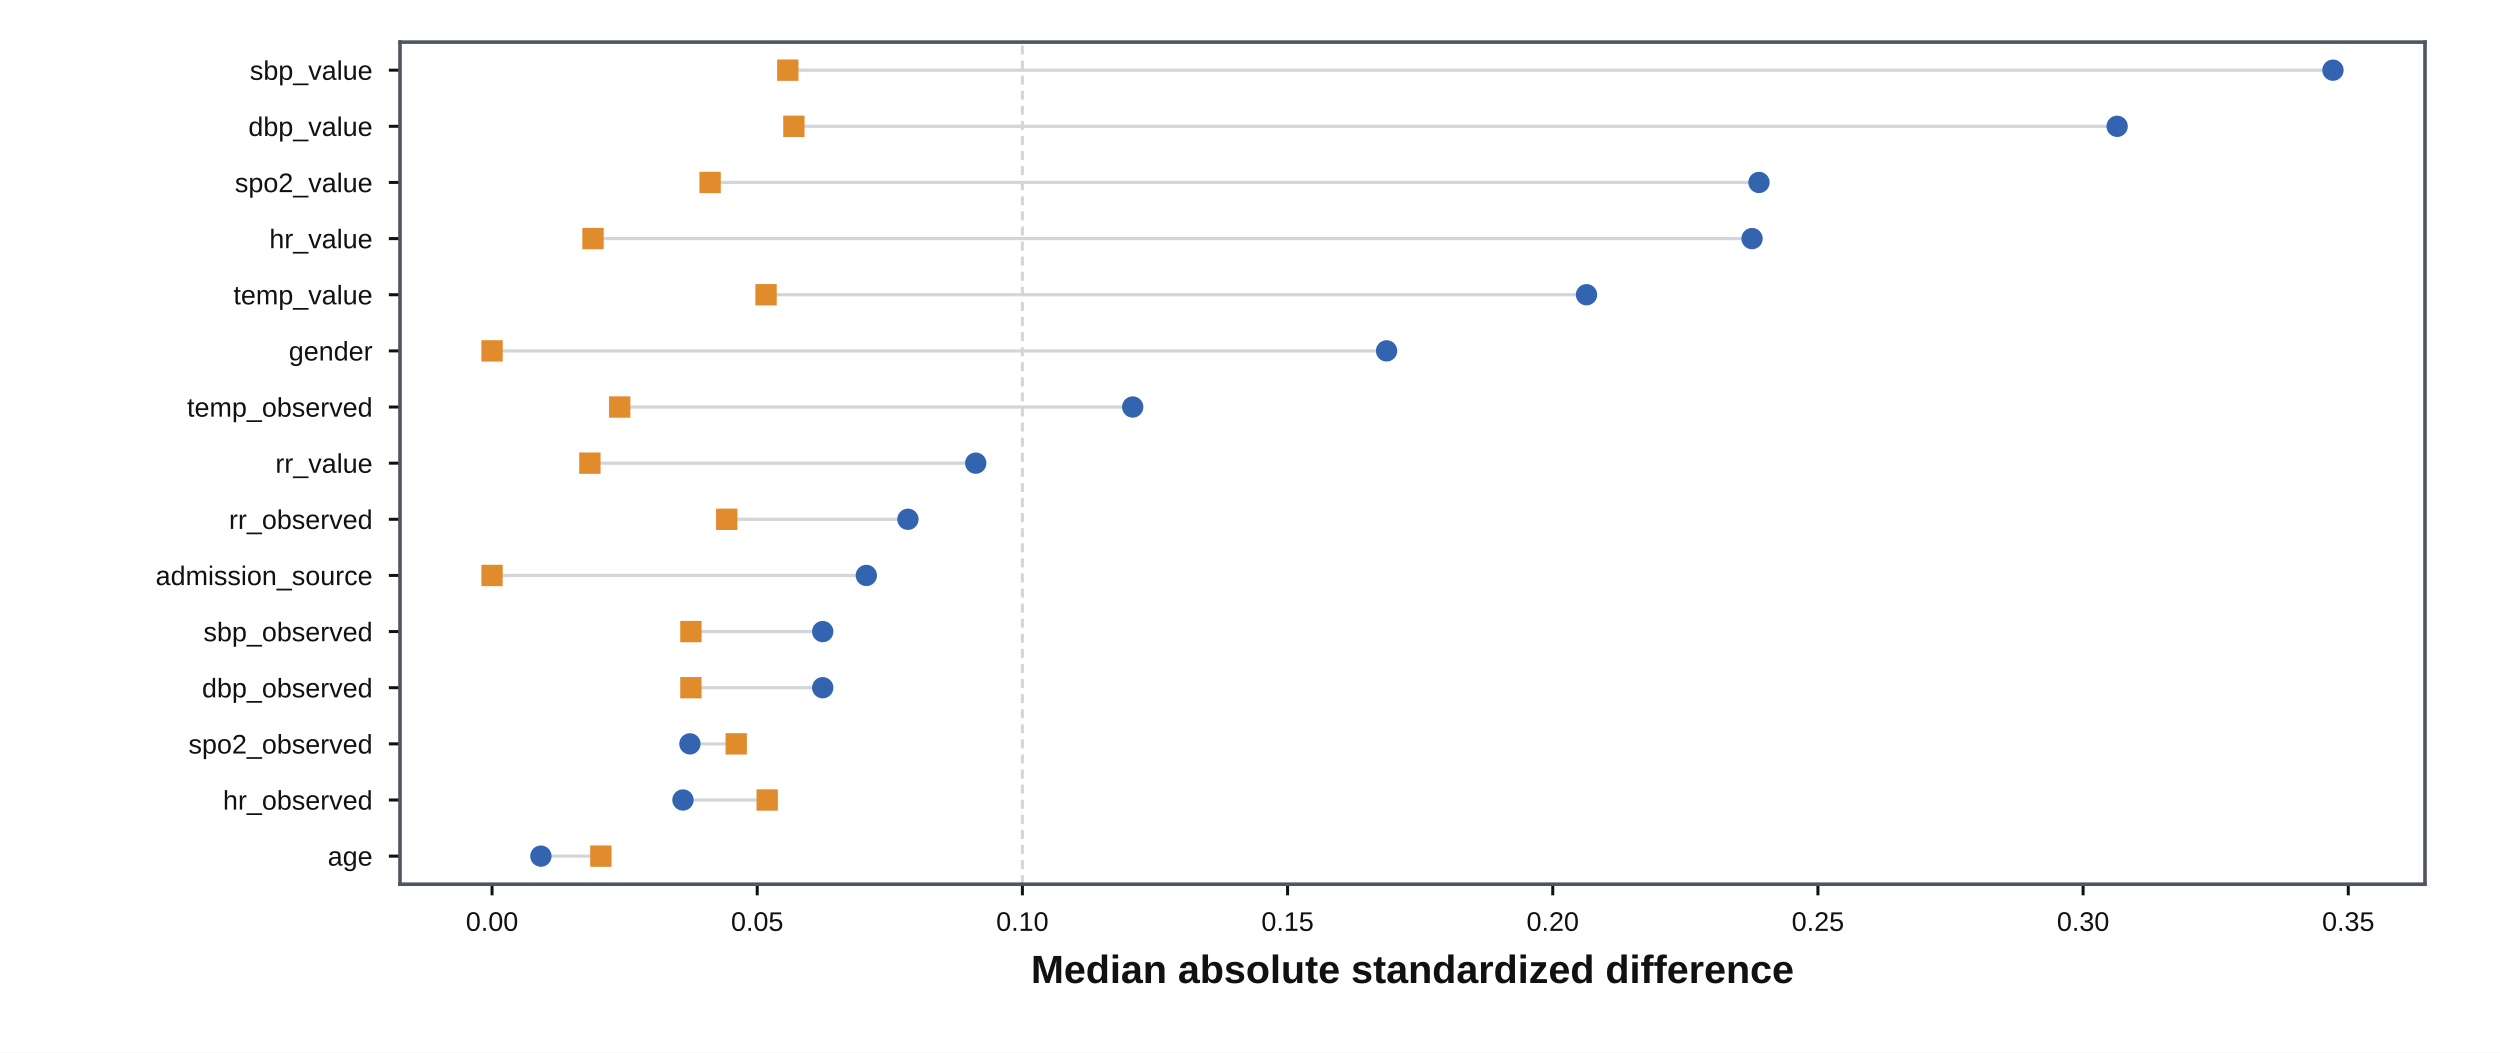
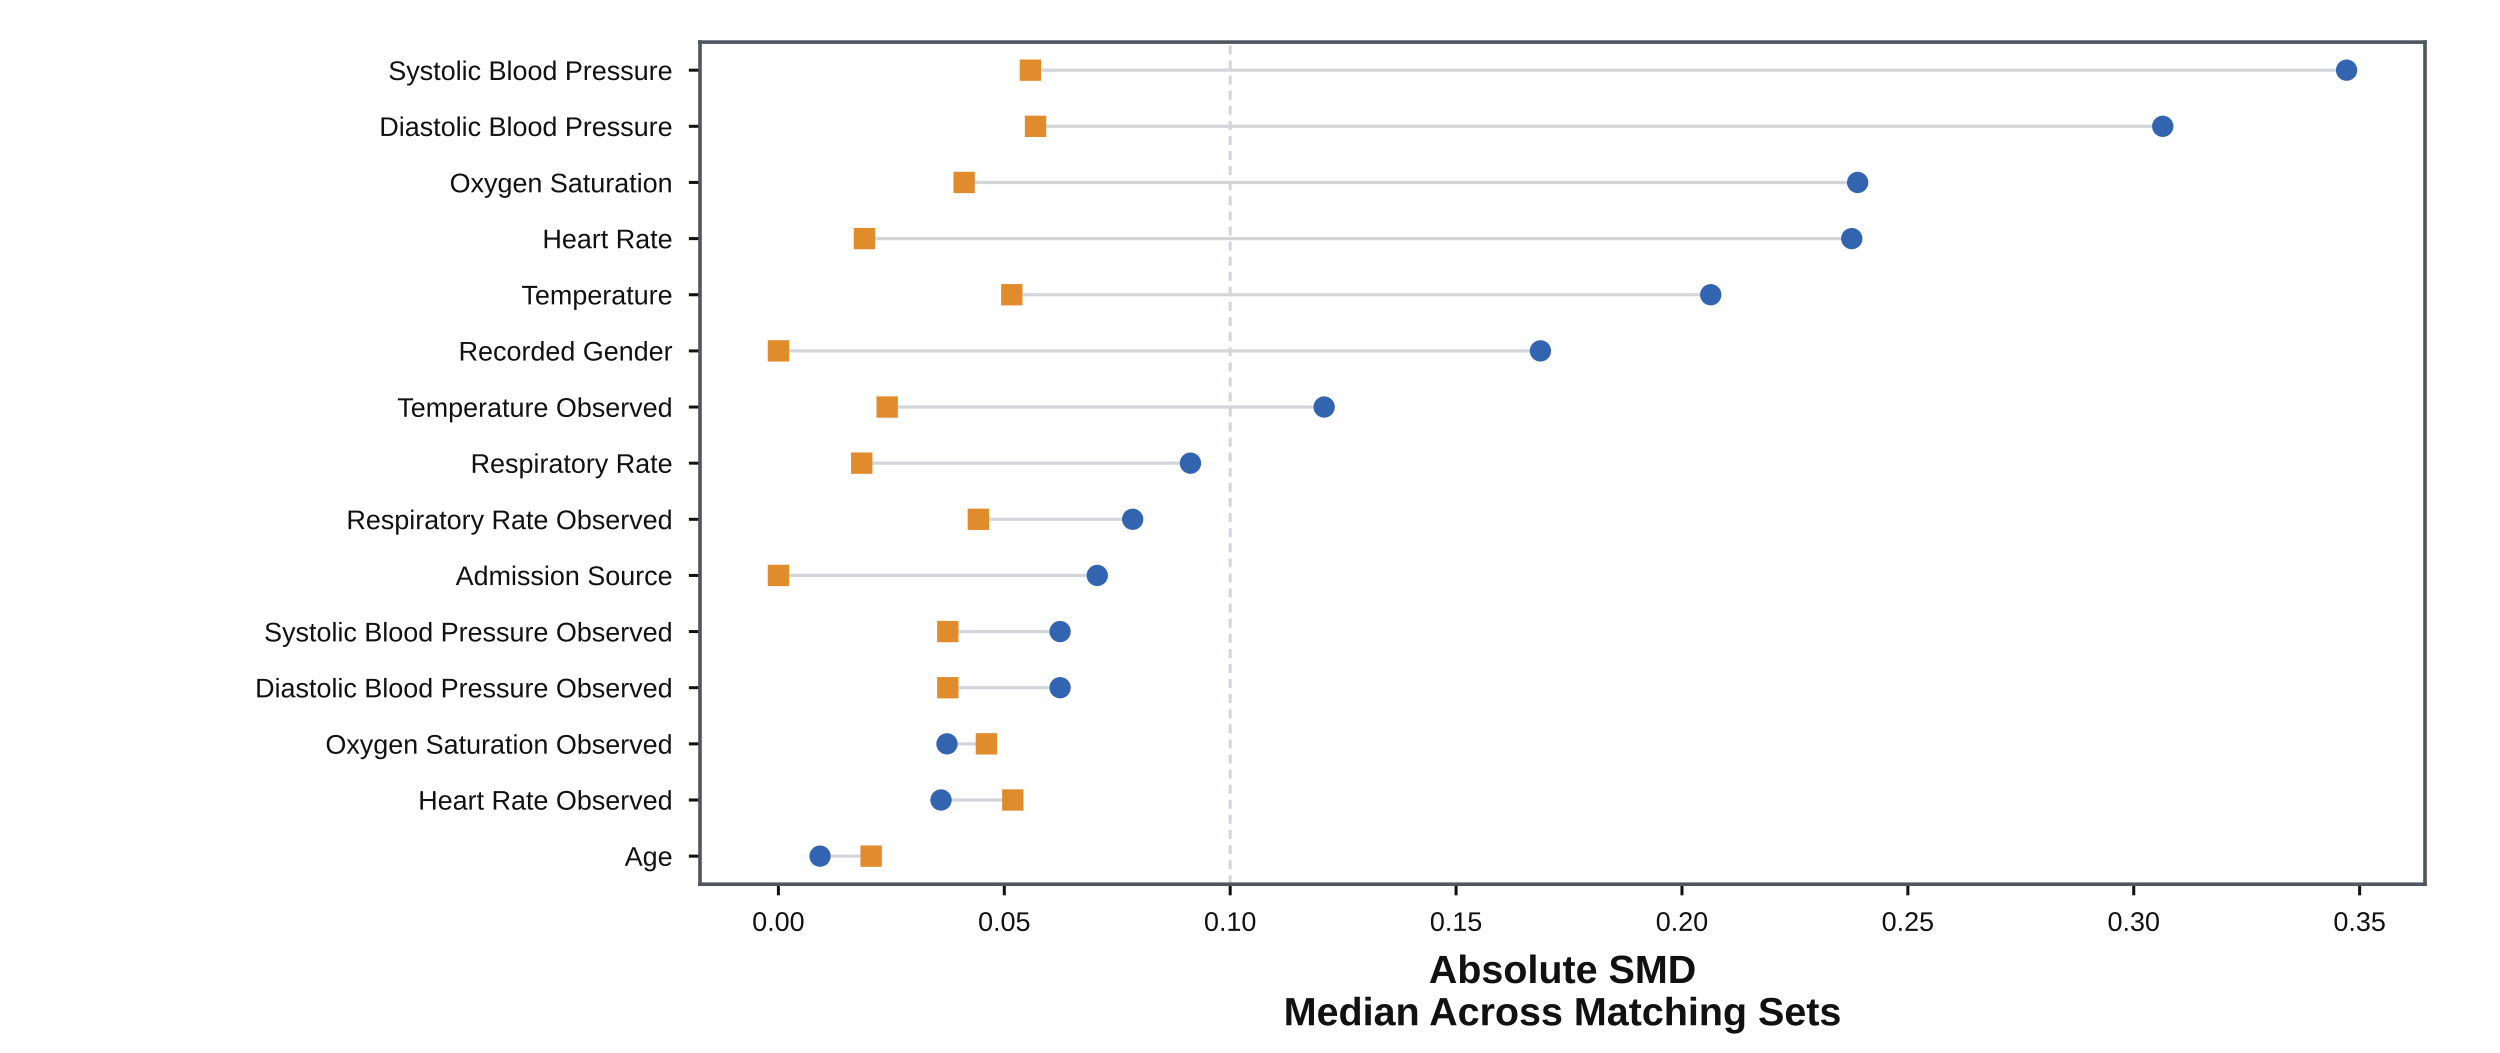
<svg xmlns="http://www.w3.org/2000/svg" xmlns:xlink="http://www.w3.org/1999/xlink" width="538.583pt" height="226.772pt" viewBox="0 0 538.583 226.772" version="1.1">
  <defs>
    <style type="text/css">*{stroke-linejoin: round; stroke-linecap: butt}</style>
  </defs>
  <g id="figure_1">
    <g id="patch_1">
      <path d="M 0 226.772 L 538.583 226.772 L 538.583 0 L 0 0 z " style="fill: #ffffff" />
    </g>
    <g id="axes_1">
      <g id="patch_2">
-         <path d="M 86.173 190.488 L 522.425 190.488 L 522.425 9.071 L 86.173 9.071 z " style="fill: #ffffff" />
+         <path d="M 150.803 190.488 L 522.425 190.488 L 522.425 9.071 L 150.803 9.071 z " style="fill: #ffffff" />
      </g>
      <g id="line2d_1">
-         <path d="M 116.526 184.441 L 129.447 184.441 " clip-path="url(#p16f1feb49c)" style="fill: none; stroke: #d2d6db; stroke-width: 0.7; stroke-linecap: square" />
+         <path d="M 176.659 184.441 L 187.666 184.441 " clip-path="url(#pb02f4b529b)" style="fill: none; stroke: #d2d6db; stroke-width: 0.7; stroke-linecap: square" />
      </g>
      <g id="line2d_2">
-         <path d="M 147.131 172.346 L 165.281 172.346 " clip-path="url(#p16f1feb49c)" style="fill: none; stroke: #d2d6db; stroke-width: 0.7; stroke-linecap: square" />
+         <path d="M 202.73 172.346 L 218.191 172.346 " clip-path="url(#pb02f4b529b)" style="fill: none; stroke: #d2d6db; stroke-width: 0.7; stroke-linecap: square" />
      </g>
      <g id="line2d_3">
-         <path d="M 148.632 160.252 L 158.604 160.252 " clip-path="url(#p16f1feb49c)" style="fill: none; stroke: #d2d6db; stroke-width: 0.7; stroke-linecap: square" />
+         <path d="M 204.009 160.252 L 212.504 160.252 " clip-path="url(#pb02f4b529b)" style="fill: none; stroke: #d2d6db; stroke-width: 0.7; stroke-linecap: square" />
      </g>
      <g id="line2d_4">
-         <path d="M 177.242 148.157 L 148.847 148.157 " clip-path="url(#p16f1feb49c)" style="fill: none; stroke: #d2d6db; stroke-width: 0.7; stroke-linecap: square" />
+         <path d="M 228.38 148.157 L 204.192 148.157 " clip-path="url(#pb02f4b529b)" style="fill: none; stroke: #d2d6db; stroke-width: 0.7; stroke-linecap: square" />
      </g>
      <g id="line2d_5">
-         <path d="M 177.242 136.063 L 148.847 136.063 " clip-path="url(#p16f1feb49c)" style="fill: none; stroke: #d2d6db; stroke-width: 0.7; stroke-linecap: square" />
+         <path d="M 228.38 136.063 L 204.192 136.063 " clip-path="url(#pb02f4b529b)" style="fill: none; stroke: #d2d6db; stroke-width: 0.7; stroke-linecap: square" />
      </g>
      <g id="line2d_6">
-         <path d="M 186.64 123.969 L 106.003 123.969 " clip-path="url(#p16f1feb49c)" style="fill: none; stroke: #d2d6db; stroke-width: 0.7; stroke-linecap: square" />
+         <path d="M 236.386 123.969 L 167.695 123.969 " clip-path="url(#pb02f4b529b)" style="fill: none; stroke: #d2d6db; stroke-width: 0.7; stroke-linecap: square" />
      </g>
      <g id="line2d_7">
-         <path d="M 195.595 111.874 L 156.564 111.874 " clip-path="url(#p16f1feb49c)" style="fill: none; stroke: #d2d6db; stroke-width: 0.7; stroke-linecap: square" />
+         <path d="M 244.014 111.874 L 210.766 111.874 " clip-path="url(#pb02f4b529b)" style="fill: none; stroke: #d2d6db; stroke-width: 0.7; stroke-linecap: square" />
      </g>
      <g id="line2d_8">
-         <path d="M 210.208 99.78 L 127.08 99.78 " clip-path="url(#p16f1feb49c)" style="fill: none; stroke: #d2d6db; stroke-width: 0.7; stroke-linecap: square" />
+         <path d="M 256.462 99.78 L 185.649 99.78 " clip-path="url(#pb02f4b529b)" style="fill: none; stroke: #d2d6db; stroke-width: 0.7; stroke-linecap: square" />
      </g>
      <g id="line2d_9">
-         <path d="M 244.025 87.685 L 133.504 87.685 " clip-path="url(#p16f1feb49c)" style="fill: none; stroke: #d2d6db; stroke-width: 0.7; stroke-linecap: square" />
+         <path d="M 285.269 87.685 L 191.122 87.685 " clip-path="url(#pb02f4b529b)" style="fill: none; stroke: #d2d6db; stroke-width: 0.7; stroke-linecap: square" />
      </g>
      <g id="line2d_10">
-         <path d="M 298.716 75.591 L 106.003 75.591 " clip-path="url(#p16f1feb49c)" style="fill: none; stroke: #d2d6db; stroke-width: 0.7; stroke-linecap: square" />
+         <path d="M 331.858 75.591 L 167.695 75.591 " clip-path="url(#pb02f4b529b)" style="fill: none; stroke: #d2d6db; stroke-width: 0.7; stroke-linecap: square" />
      </g>
      <g id="line2d_11">
-         <path d="M 341.789 63.496 L 165.032 63.496 " clip-path="url(#p16f1feb49c)" style="fill: none; stroke: #d2d6db; stroke-width: 0.7; stroke-linecap: square" />
+         <path d="M 368.55 63.496 L 217.979 63.496 " clip-path="url(#pb02f4b529b)" style="fill: none; stroke: #d2d6db; stroke-width: 0.7; stroke-linecap: square" />
      </g>
      <g id="line2d_12">
-         <path d="M 377.451 51.402 L 127.752 51.402 " clip-path="url(#p16f1feb49c)" style="fill: none; stroke: #d2d6db; stroke-width: 0.7; stroke-linecap: square" />
+         <path d="M 398.929 51.402 L 186.222 51.402 " clip-path="url(#pb02f4b529b)" style="fill: none; stroke: #d2d6db; stroke-width: 0.7; stroke-linecap: square" />
      </g>
      <g id="line2d_13">
-         <path d="M 378.943 39.307 L 152.979 39.307 " clip-path="url(#p16f1feb49c)" style="fill: none; stroke: #d2d6db; stroke-width: 0.7; stroke-linecap: square" />
+         <path d="M 400.2 39.307 L 207.712 39.307 " clip-path="url(#pb02f4b529b)" style="fill: none; stroke: #d2d6db; stroke-width: 0.7; stroke-linecap: square" />
      </g>
      <g id="line2d_14">
-         <path d="M 456.102 27.213 L 171.027 27.213 " clip-path="url(#p16f1feb49c)" style="fill: none; stroke: #d2d6db; stroke-width: 0.7; stroke-linecap: square" />
+         <path d="M 465.928 27.213 L 223.086 27.213 " clip-path="url(#pb02f4b529b)" style="fill: none; stroke: #d2d6db; stroke-width: 0.7; stroke-linecap: square" />
      </g>
      <g id="line2d_15">
-         <path d="M 502.596 15.118 L 169.723 15.118 " clip-path="url(#p16f1feb49c)" style="fill: none; stroke: #d2d6db; stroke-width: 0.7; stroke-linecap: square" />
+         <path d="M 505.533 15.118 L 221.975 15.118 " clip-path="url(#pb02f4b529b)" style="fill: none; stroke: #d2d6db; stroke-width: 0.7; stroke-linecap: square" />
      </g>
      <g id="matplotlib.axis_1">
        <g id="xtick_1">
          <g id="line2d_16">
            <defs>
-               <path id="m271a9d0970" d="M 0 0 L 0 2.4 " style="stroke: #111111; stroke-width: 0.65" />
+               <path id="m95ace9f60e" d="M 0 0 L 0 2.4 " style="stroke: #111111; stroke-width: 0.65" />
            </defs>
            <g>
-               <use xlink:href="#m271a9d0970" x="106.003" y="190.488" style="fill: #111111; stroke: #111111; stroke-width: 0.65" />
+               <use xlink:href="#m95ace9f60e" x="167.695" y="190.488" style="fill: #111111; stroke: #111111; stroke-width: 0.65" />
            </g>
          </g>
          <g id="text_1">
-             <text style="fill: #111111; font: 5.8px 'Arial'; text-anchor: middle" x="106.003" y="200.54" transform="rotate(-0 106.0029 200.5397)">0.00</text>
+             <text style="fill: #111111; font: 5.8px 'Arial'; text-anchor: middle" x="167.695" y="200.54" transform="rotate(-0 167.6951 200.5397)">0.00</text>
          </g>
        </g>
        <g id="xtick_2">
          <g id="line2d_17">
            <g>
-               <use xlink:href="#m271a9d0970" x="163.13" y="190.488" style="fill: #111111; stroke: #111111; stroke-width: 0.65" />
+               <use xlink:href="#m95ace9f60e" x="216.359" y="190.488" style="fill: #111111; stroke: #111111; stroke-width: 0.65" />
            </g>
          </g>
          <g id="text_2">
-             <text style="fill: #111111; font: 5.8px 'Arial'; text-anchor: middle" x="163.13" y="200.54" transform="rotate(-0 163.1304 200.5397)">0.05</text>
+             <text style="fill: #111111; font: 5.8px 'Arial'; text-anchor: middle" x="216.359" y="200.54" transform="rotate(-0 216.3593 200.5397)">0.05</text>
          </g>
        </g>
        <g id="xtick_3">
          <g id="line2d_18">
            <g>
-               <use xlink:href="#m271a9d0970" x="220.258" y="190.488" style="fill: #111111; stroke: #111111; stroke-width: 0.65" />
+               <use xlink:href="#m95ace9f60e" x="265.023" y="190.488" style="fill: #111111; stroke: #111111; stroke-width: 0.65" />
            </g>
          </g>
          <g id="text_3">
-             <text style="fill: #111111; font: 5.8px 'Arial'; text-anchor: middle" x="220.258" y="200.54" transform="rotate(-0 220.258 200.5397)">0.10</text>
+             <text style="fill: #111111; font: 5.8px 'Arial'; text-anchor: middle" x="265.023" y="200.54" transform="rotate(-0 265.0235 200.5397)">0.10</text>
          </g>
        </g>
        <g id="xtick_4">
          <g id="line2d_19">
            <g>
-               <use xlink:href="#m271a9d0970" x="277.386" y="190.488" style="fill: #111111; stroke: #111111; stroke-width: 0.65" />
+               <use xlink:href="#m95ace9f60e" x="313.688" y="190.488" style="fill: #111111; stroke: #111111; stroke-width: 0.65" />
            </g>
          </g>
          <g id="text_4">
-             <text style="fill: #111111; font: 5.8px 'Arial'; text-anchor: middle" x="277.386" y="200.54" transform="rotate(-0 277.3855 200.5397)">0.15</text>
+             <text style="fill: #111111; font: 5.8px 'Arial'; text-anchor: middle" x="313.688" y="200.54" transform="rotate(-0 313.6877 200.5397)">0.15</text>
          </g>
        </g>
        <g id="xtick_5">
          <g id="line2d_20">
            <g>
-               <use xlink:href="#m271a9d0970" x="334.513" y="190.488" style="fill: #111111; stroke: #111111; stroke-width: 0.65" />
+               <use xlink:href="#m95ace9f60e" x="362.352" y="190.488" style="fill: #111111; stroke: #111111; stroke-width: 0.65" />
            </g>
          </g>
          <g id="text_5">
-             <text style="fill: #111111; font: 5.8px 'Arial'; text-anchor: middle" x="334.513" y="200.54" transform="rotate(-0 334.5131 200.5397)">0.20</text>
+             <text style="fill: #111111; font: 5.8px 'Arial'; text-anchor: middle" x="362.352" y="200.54" transform="rotate(-0 362.3519 200.5397)">0.20</text>
          </g>
        </g>
        <g id="xtick_6">
          <g id="line2d_21">
            <g>
-               <use xlink:href="#m271a9d0970" x="391.641" y="190.488" style="fill: #111111; stroke: #111111; stroke-width: 0.65" />
+               <use xlink:href="#m95ace9f60e" x="411.016" y="190.488" style="fill: #111111; stroke: #111111; stroke-width: 0.65" />
            </g>
          </g>
          <g id="text_6">
-             <text style="fill: #111111; font: 5.8px 'Arial'; text-anchor: middle" x="391.641" y="200.54" transform="rotate(-0 391.6406 200.5397)">0.25</text>
+             <text style="fill: #111111; font: 5.8px 'Arial'; text-anchor: middle" x="411.016" y="200.54" transform="rotate(-0 411.0161 200.5397)">0.25</text>
          </g>
        </g>
        <g id="xtick_7">
          <g id="line2d_22">
            <g>
-               <use xlink:href="#m271a9d0970" x="448.768" y="190.488" style="fill: #111111; stroke: #111111; stroke-width: 0.65" />
+               <use xlink:href="#m95ace9f60e" x="459.68" y="190.488" style="fill: #111111; stroke: #111111; stroke-width: 0.65" />
            </g>
          </g>
          <g id="text_7">
-             <text style="fill: #111111; font: 5.8px 'Arial'; text-anchor: middle" x="448.768" y="200.54" transform="rotate(-0 448.7682 200.5397)">0.30</text>
+             <text style="fill: #111111; font: 5.8px 'Arial'; text-anchor: middle" x="459.68" y="200.54" transform="rotate(-0 459.6803 200.5397)">0.30</text>
          </g>
        </g>
        <g id="xtick_8">
          <g id="line2d_23">
            <g>
-               <use xlink:href="#m271a9d0970" x="505.896" y="190.488" style="fill: #111111; stroke: #111111; stroke-width: 0.65" />
+               <use xlink:href="#m95ace9f60e" x="508.345" y="190.488" style="fill: #111111; stroke: #111111; stroke-width: 0.65" />
            </g>
          </g>
          <g id="text_8">
-             <text style="fill: #111111; font: 5.8px 'Arial'; text-anchor: middle" x="505.896" y="200.54" transform="rotate(-0 505.8957 200.5397)">0.35</text>
+             <text style="fill: #111111; font: 5.8px 'Arial'; text-anchor: middle" x="508.345" y="200.54" transform="rotate(-0 508.3445 200.5397)">0.35</text>
          </g>
        </g>
        <g id="text_9">
-           <text style="fill: #111111; font: 700 8.5px 'Arial'; text-anchor: middle" x="304.299" y="211.777" transform="rotate(-0 304.2992 211.7766)">Median absolute standardized difference</text>
+           <text style="fill: #111111; font: 700 8.5px 'Arial'" transform="translate(307.8098 211.7766)">Absolute SMD</text>
+           <text style="fill: #111111; font: 700 8.5px 'Arial'" transform="translate(276.5557 220.8793)">Median Across Matching Sets</text>
        </g>
      </g>
      <g id="matplotlib.axis_2">
        <g id="ytick_1">
          <g id="line2d_24">
            <defs>
-               <path id="md4802f6c7c" d="M 0 0 L -2.4 0 " style="stroke: #111111; stroke-width: 0.65" />
+               <path id="mf04ea0d1f8" d="M 0 0 L -2.4 0 " style="stroke: #111111; stroke-width: 0.65" />
            </defs>
            <g>
-               <use xlink:href="#md4802f6c7c" x="86.173" y="184.441" style="fill: #111111; stroke: #111111; stroke-width: 0.65" />
+               <use xlink:href="#mf04ea0d1f8" x="150.803" y="184.441" style="fill: #111111; stroke: #111111; stroke-width: 0.65" />
            </g>
          </g>
          <g id="text_10">
-             <text style="fill: #111111; font: 5.8px 'Arial'; text-anchor: end" x="80.273" y="186.483" transform="rotate(-0 80.27323 186.4827)">age</text>
+             <text style="fill: #111111; font: 5.8px 'Arial'; text-anchor: end" x="144.903" y="186.517" transform="rotate(-0 144.9032 186.5167)">Age</text>
          </g>
        </g>
        <g id="ytick_2">
          <g id="line2d_25">
            <g>
-               <use xlink:href="#md4802f6c7c" x="86.173" y="172.346" style="fill: #111111; stroke: #111111; stroke-width: 0.65" />
+               <use xlink:href="#mf04ea0d1f8" x="150.803" y="172.346" style="fill: #111111; stroke: #111111; stroke-width: 0.65" />
            </g>
          </g>
          <g id="text_11">
-             <text style="fill: #111111; font: 5.8px 'Arial'; text-anchor: end" x="80.273" y="174.422" transform="rotate(-0 80.27323 174.4222)">hr_observed</text>
+             <text style="fill: #111111; font: 5.8px 'Arial'; text-anchor: end" x="144.903" y="174.422" transform="rotate(-0 144.9032 174.4222)">Heart Rate Observed</text>
          </g>
        </g>
        <g id="ytick_3">
          <g id="line2d_26">
            <g>
-               <use xlink:href="#md4802f6c7c" x="86.173" y="160.252" style="fill: #111111; stroke: #111111; stroke-width: 0.65" />
+               <use xlink:href="#mf04ea0d1f8" x="150.803" y="160.252" style="fill: #111111; stroke: #111111; stroke-width: 0.65" />
            </g>
          </g>
          <g id="text_12">
-             <text style="fill: #111111; font: 5.8px 'Arial'; text-anchor: end" x="80.273" y="162.336" transform="rotate(-0 80.27323 162.3363)">spo2_observed</text>
+             <text style="fill: #111111; font: 5.8px 'Arial'; text-anchor: end" x="144.903" y="162.365" transform="rotate(-0 144.9032 162.3649)">Oxygen Saturation Observed</text>
          </g>
        </g>
        <g id="ytick_4">
          <g id="line2d_27">
            <g>
-               <use xlink:href="#md4802f6c7c" x="86.173" y="148.157" style="fill: #111111; stroke: #111111; stroke-width: 0.65" />
+               <use xlink:href="#mf04ea0d1f8" x="150.803" y="148.157" style="fill: #111111; stroke: #111111; stroke-width: 0.65" />
            </g>
          </g>
          <g id="text_13">
-             <text style="fill: #111111; font: 5.8px 'Arial'; text-anchor: end" x="80.273" y="150.233" transform="rotate(-0 80.27323 150.2332)">dbp_observed</text>
+             <text style="fill: #111111; font: 5.8px 'Arial'; text-anchor: end" x="144.903" y="150.233" transform="rotate(-0 144.9032 150.2332)">Diastolic Blood Pressure Observed</text>
          </g>
        </g>
        <g id="ytick_5">
          <g id="line2d_28">
            <g>
-               <use xlink:href="#md4802f6c7c" x="86.173" y="136.063" style="fill: #111111; stroke: #111111; stroke-width: 0.65" />
+               <use xlink:href="#mf04ea0d1f8" x="150.803" y="136.063" style="fill: #111111; stroke: #111111; stroke-width: 0.65" />
            </g>
          </g>
          <g id="text_14">
-             <text style="fill: #111111; font: 5.8px 'Arial'; text-anchor: end" x="80.273" y="138.139" transform="rotate(-0 80.27323 138.1388)">sbp_observed</text>
+             <text style="fill: #111111; font: 5.8px 'Arial'; text-anchor: end" x="144.903" y="138.176" transform="rotate(-0 144.9032 138.1759)">Systolic Blood Pressure Observed</text>
          </g>
        </g>
        <g id="ytick_6">
          <g id="line2d_29">
            <g>
-               <use xlink:href="#md4802f6c7c" x="86.173" y="123.969" style="fill: #111111; stroke: #111111; stroke-width: 0.65" />
+               <use xlink:href="#mf04ea0d1f8" x="150.803" y="123.969" style="fill: #111111; stroke: #111111; stroke-width: 0.65" />
            </g>
          </g>
          <g id="text_15">
-             <text style="fill: #111111; font: 5.8px 'Arial'; text-anchor: end" x="80.273" y="126.044" transform="rotate(-0 80.27323 126.0443)">admission_source</text>
+             <text style="fill: #111111; font: 5.8px 'Arial'; text-anchor: end" x="144.903" y="126.044" transform="rotate(-0 144.9032 126.0443)">Admission Source</text>
          </g>
        </g>
        <g id="ytick_7">
          <g id="line2d_30">
            <g>
-               <use xlink:href="#md4802f6c7c" x="86.173" y="111.874" style="fill: #111111; stroke: #111111; stroke-width: 0.65" />
+               <use xlink:href="#mf04ea0d1f8" x="150.803" y="111.874" style="fill: #111111; stroke: #111111; stroke-width: 0.65" />
            </g>
          </g>
          <g id="text_16">
-             <text style="fill: #111111; font: 5.8px 'Arial'; text-anchor: end" x="80.273" y="113.95" transform="rotate(-0 80.27323 113.9498)">rr_observed</text>
+             <text style="fill: #111111; font: 5.8px 'Arial'; text-anchor: end" x="144.903" y="113.987" transform="rotate(-0 144.9032 113.9869)">Respiratory Rate Observed</text>
          </g>
        </g>
        <g id="ytick_8">
          <g id="line2d_31">
            <g>
-               <use xlink:href="#md4802f6c7c" x="86.173" y="99.78" style="fill: #111111; stroke: #111111; stroke-width: 0.65" />
+               <use xlink:href="#mf04ea0d1f8" x="150.803" y="99.78" style="fill: #111111; stroke: #111111; stroke-width: 0.65" />
            </g>
          </g>
          <g id="text_17">
-             <text style="fill: #111111; font: 5.8px 'Arial'; text-anchor: end" x="80.273" y="101.855" transform="rotate(-0 80.27323 101.8553)">rr_value</text>
+             <text style="fill: #111111; font: 5.8px 'Arial'; text-anchor: end" x="144.903" y="101.855" transform="rotate(-0 144.9032 101.8553)">Respiratory Rate</text>
          </g>
        </g>
        <g id="ytick_9">
          <g id="line2d_32">
            <g>
-               <use xlink:href="#md4802f6c7c" x="86.173" y="87.685" style="fill: #111111; stroke: #111111; stroke-width: 0.65" />
+               <use xlink:href="#mf04ea0d1f8" x="150.803" y="87.685" style="fill: #111111; stroke: #111111; stroke-width: 0.65" />
            </g>
          </g>
          <g id="text_18">
-             <text style="fill: #111111; font: 5.8px 'Arial'; text-anchor: end" x="80.273" y="89.761" transform="rotate(-0 80.27323 89.76081)">temp_observed</text>
+             <text style="fill: #111111; font: 5.8px 'Arial'; text-anchor: end" x="144.903" y="89.798" transform="rotate(-0 144.9032 89.79796)">Temperature Observed</text>
          </g>
        </g>
        <g id="ytick_10">
          <g id="line2d_33">
            <g>
-               <use xlink:href="#md4802f6c7c" x="86.173" y="75.591" style="fill: #111111; stroke: #111111; stroke-width: 0.65" />
+               <use xlink:href="#mf04ea0d1f8" x="150.803" y="75.591" style="fill: #111111; stroke: #111111; stroke-width: 0.65" />
            </g>
          </g>
          <g id="text_19">
-             <text style="fill: #111111; font: 5.8px 'Arial'; text-anchor: end" x="80.273" y="77.666" transform="rotate(-0 80.27323 77.66632)">gender</text>
+             <text style="fill: #111111; font: 5.8px 'Arial'; text-anchor: end" x="144.903" y="77.666" transform="rotate(-0 144.9032 77.66632)">Recorded Gender</text>
          </g>
        </g>
        <g id="ytick_11">
          <g id="line2d_34">
            <g>
-               <use xlink:href="#md4802f6c7c" x="86.173" y="63.496" style="fill: #111111; stroke: #111111; stroke-width: 0.65" />
+               <use xlink:href="#mf04ea0d1f8" x="150.803" y="63.496" style="fill: #111111; stroke: #111111; stroke-width: 0.65" />
            </g>
          </g>
          <g id="text_20">
-             <text style="fill: #111111; font: 5.8px 'Arial'; text-anchor: end" x="80.273" y="65.572" transform="rotate(-0 80.27323 65.57183)">temp_value</text>
+             <text style="fill: #111111; font: 5.8px 'Arial'; text-anchor: end" x="144.903" y="65.572" transform="rotate(-0 144.9032 65.57183)">Temperature</text>
          </g>
        </g>
        <g id="ytick_12">
          <g id="line2d_35">
            <g>
-               <use xlink:href="#md4802f6c7c" x="86.173" y="51.402" style="fill: #111111; stroke: #111111; stroke-width: 0.65" />
+               <use xlink:href="#mf04ea0d1f8" x="150.803" y="51.402" style="fill: #111111; stroke: #111111; stroke-width: 0.65" />
            </g>
          </g>
          <g id="text_21">
-             <text style="fill: #111111; font: 5.8px 'Arial'; text-anchor: end" x="80.273" y="53.477" transform="rotate(-0 80.27323 53.47734)">hr_value</text>
+             <text style="fill: #111111; font: 5.8px 'Arial'; text-anchor: end" x="144.903" y="53.477" transform="rotate(-0 144.9032 53.47734)">Heart Rate</text>
          </g>
        </g>
        <g id="ytick_13">
          <g id="line2d_36">
            <g>
-               <use xlink:href="#md4802f6c7c" x="86.173" y="39.307" style="fill: #111111; stroke: #111111; stroke-width: 0.65" />
+               <use xlink:href="#mf04ea0d1f8" x="150.803" y="39.307" style="fill: #111111; stroke: #111111; stroke-width: 0.65" />
            </g>
          </g>
          <g id="text_22">
-             <text style="fill: #111111; font: 5.8px 'Arial'; text-anchor: end" x="80.273" y="41.391" transform="rotate(-0 80.27323 41.39146)">spo2_value</text>
+             <text style="fill: #111111; font: 5.8px 'Arial'; text-anchor: end" x="144.903" y="41.42" transform="rotate(-0 144.9032 41.42001)">Oxygen Saturation</text>
          </g>
        </g>
        <g id="ytick_14">
          <g id="line2d_37">
            <g>
-               <use xlink:href="#md4802f6c7c" x="86.173" y="27.213" style="fill: #111111; stroke: #111111; stroke-width: 0.65" />
+               <use xlink:href="#mf04ea0d1f8" x="150.803" y="27.213" style="fill: #111111; stroke: #111111; stroke-width: 0.65" />
            </g>
          </g>
          <g id="text_23">
-             <text style="fill: #111111; font: 5.8px 'Arial'; text-anchor: end" x="80.273" y="29.288" transform="rotate(-0 80.27323 29.28836)">dbp_value</text>
+             <text style="fill: #111111; font: 5.8px 'Arial'; text-anchor: end" x="144.903" y="29.288" transform="rotate(-0 144.9032 29.28836)">Diastolic Blood Pressure</text>
          </g>
        </g>
        <g id="ytick_15">
          <g id="line2d_38">
            <g>
-               <use xlink:href="#md4802f6c7c" x="86.173" y="15.118" style="fill: #111111; stroke: #111111; stroke-width: 0.65" />
+               <use xlink:href="#mf04ea0d1f8" x="150.803" y="15.118" style="fill: #111111; stroke: #111111; stroke-width: 0.65" />
            </g>
          </g>
          <g id="text_24">
-             <text style="fill: #111111; font: 5.8px 'Arial'; text-anchor: end" x="80.273" y="17.194" transform="rotate(-0 80.27323 17.19388)">sbp_value</text>
+             <text style="fill: #111111; font: 5.8px 'Arial'; text-anchor: end" x="144.903" y="17.229" transform="rotate(-0 144.9032 17.22922)">Systolic Blood Pressure</text>
          </g>
        </g>
      </g>
      <g id="line2d_39">
        <defs>
-           <path id="m1a8c01da93" d="M 0 1.8 C 0.477 1.8 0.935 1.61 1.273 1.273 C 1.61 0.935 1.8 0.477 1.8 0 C 1.8 -0.477 1.61 -0.935 1.273 -1.273 C 0.935 -1.61 0.477 -1.8 0 -1.8 C -0.477 -1.8 -0.935 -1.61 -1.273 -1.273 C -1.61 -0.935 -1.8 -0.477 -1.8 0 C -1.8 0.477 -1.61 0.935 -1.273 1.273 C -0.935 1.61 -0.477 1.8 0 1.8 z " style="stroke: #3264b0" />
+           <path id="m5dccbfdb0a" d="M 0 1.8 C 0.477 1.8 0.935 1.61 1.273 1.273 C 1.61 0.935 1.8 0.477 1.8 0 C 1.8 -0.477 1.61 -0.935 1.273 -1.273 C 0.935 -1.61 0.477 -1.8 0 -1.8 C -0.477 -1.8 -0.935 -1.61 -1.273 -1.273 C -1.61 -0.935 -1.8 -0.477 -1.8 0 C -1.8 0.477 -1.61 0.935 -1.273 1.273 C -0.935 1.61 -0.477 1.8 0 1.8 z " style="stroke: #3264b0" />
        </defs>
-         <g clip-path="url(#p16f1feb49c)">
-           <use xlink:href="#m1a8c01da93" x="116.526" y="184.441" style="fill: #3264b0; stroke: #3264b0" />
-           <use xlink:href="#m1a8c01da93" x="147.131" y="172.346" style="fill: #3264b0; stroke: #3264b0" />
-           <use xlink:href="#m1a8c01da93" x="148.632" y="160.252" style="fill: #3264b0; stroke: #3264b0" />
-           <use xlink:href="#m1a8c01da93" x="177.242" y="148.157" style="fill: #3264b0; stroke: #3264b0" />
-           <use xlink:href="#m1a8c01da93" x="177.242" y="136.063" style="fill: #3264b0; stroke: #3264b0" />
-           <use xlink:href="#m1a8c01da93" x="186.64" y="123.969" style="fill: #3264b0; stroke: #3264b0" />
-           <use xlink:href="#m1a8c01da93" x="195.595" y="111.874" style="fill: #3264b0; stroke: #3264b0" />
-           <use xlink:href="#m1a8c01da93" x="210.208" y="99.78" style="fill: #3264b0; stroke: #3264b0" />
-           <use xlink:href="#m1a8c01da93" x="244.025" y="87.685" style="fill: #3264b0; stroke: #3264b0" />
-           <use xlink:href="#m1a8c01da93" x="298.716" y="75.591" style="fill: #3264b0; stroke: #3264b0" />
-           <use xlink:href="#m1a8c01da93" x="341.789" y="63.496" style="fill: #3264b0; stroke: #3264b0" />
-           <use xlink:href="#m1a8c01da93" x="377.451" y="51.402" style="fill: #3264b0; stroke: #3264b0" />
-           <use xlink:href="#m1a8c01da93" x="378.943" y="39.307" style="fill: #3264b0; stroke: #3264b0" />
-           <use xlink:href="#m1a8c01da93" x="456.102" y="27.213" style="fill: #3264b0; stroke: #3264b0" />
-           <use xlink:href="#m1a8c01da93" x="502.596" y="15.118" style="fill: #3264b0; stroke: #3264b0" />
+         <g clip-path="url(#pb02f4b529b)">
+           <use xlink:href="#m5dccbfdb0a" x="176.659" y="184.441" style="fill: #3264b0; stroke: #3264b0" />
+           <use xlink:href="#m5dccbfdb0a" x="202.73" y="172.346" style="fill: #3264b0; stroke: #3264b0" />
+           <use xlink:href="#m5dccbfdb0a" x="204.009" y="160.252" style="fill: #3264b0; stroke: #3264b0" />
+           <use xlink:href="#m5dccbfdb0a" x="228.38" y="148.157" style="fill: #3264b0; stroke: #3264b0" />
+           <use xlink:href="#m5dccbfdb0a" x="228.38" y="136.063" style="fill: #3264b0; stroke: #3264b0" />
+           <use xlink:href="#m5dccbfdb0a" x="236.386" y="123.969" style="fill: #3264b0; stroke: #3264b0" />
+           <use xlink:href="#m5dccbfdb0a" x="244.014" y="111.874" style="fill: #3264b0; stroke: #3264b0" />
+           <use xlink:href="#m5dccbfdb0a" x="256.462" y="99.78" style="fill: #3264b0; stroke: #3264b0" />
+           <use xlink:href="#m5dccbfdb0a" x="285.269" y="87.685" style="fill: #3264b0; stroke: #3264b0" />
+           <use xlink:href="#m5dccbfdb0a" x="331.858" y="75.591" style="fill: #3264b0; stroke: #3264b0" />
+           <use xlink:href="#m5dccbfdb0a" x="368.55" y="63.496" style="fill: #3264b0; stroke: #3264b0" />
+           <use xlink:href="#m5dccbfdb0a" x="398.929" y="51.402" style="fill: #3264b0; stroke: #3264b0" />
+           <use xlink:href="#m5dccbfdb0a" x="400.2" y="39.307" style="fill: #3264b0; stroke: #3264b0" />
+           <use xlink:href="#m5dccbfdb0a" x="465.928" y="27.213" style="fill: #3264b0; stroke: #3264b0" />
+           <use xlink:href="#m5dccbfdb0a" x="505.533" y="15.118" style="fill: #3264b0; stroke: #3264b0" />
        </g>
      </g>
      <g id="line2d_40">
        <defs>
-           <path id="mdcf45e3b2f" d="M -1.8 1.8 L 1.8 1.8 L 1.8 -1.8 L -1.8 -1.8 z " style="stroke: #e08b2c; stroke-linejoin: miter" />
+           <path id="m4aa0f8c366" d="M -1.8 1.8 L 1.8 1.8 L 1.8 -1.8 L -1.8 -1.8 z " style="stroke: #e08b2c; stroke-linejoin: miter" />
        </defs>
-         <g clip-path="url(#p16f1feb49c)">
-           <use xlink:href="#mdcf45e3b2f" x="129.447" y="184.441" style="fill: #e08b2c; stroke: #e08b2c; stroke-linejoin: miter" />
-           <use xlink:href="#mdcf45e3b2f" x="165.281" y="172.346" style="fill: #e08b2c; stroke: #e08b2c; stroke-linejoin: miter" />
-           <use xlink:href="#mdcf45e3b2f" x="158.604" y="160.252" style="fill: #e08b2c; stroke: #e08b2c; stroke-linejoin: miter" />
-           <use xlink:href="#mdcf45e3b2f" x="148.847" y="148.157" style="fill: #e08b2c; stroke: #e08b2c; stroke-linejoin: miter" />
-           <use xlink:href="#mdcf45e3b2f" x="148.847" y="136.063" style="fill: #e08b2c; stroke: #e08b2c; stroke-linejoin: miter" />
-           <use xlink:href="#mdcf45e3b2f" x="106.003" y="123.969" style="fill: #e08b2c; stroke: #e08b2c; stroke-linejoin: miter" />
-           <use xlink:href="#mdcf45e3b2f" x="156.564" y="111.874" style="fill: #e08b2c; stroke: #e08b2c; stroke-linejoin: miter" />
-           <use xlink:href="#mdcf45e3b2f" x="127.08" y="99.78" style="fill: #e08b2c; stroke: #e08b2c; stroke-linejoin: miter" />
-           <use xlink:href="#mdcf45e3b2f" x="133.504" y="87.685" style="fill: #e08b2c; stroke: #e08b2c; stroke-linejoin: miter" />
-           <use xlink:href="#mdcf45e3b2f" x="106.003" y="75.591" style="fill: #e08b2c; stroke: #e08b2c; stroke-linejoin: miter" />
-           <use xlink:href="#mdcf45e3b2f" x="165.032" y="63.496" style="fill: #e08b2c; stroke: #e08b2c; stroke-linejoin: miter" />
-           <use xlink:href="#mdcf45e3b2f" x="127.752" y="51.402" style="fill: #e08b2c; stroke: #e08b2c; stroke-linejoin: miter" />
-           <use xlink:href="#mdcf45e3b2f" x="152.979" y="39.307" style="fill: #e08b2c; stroke: #e08b2c; stroke-linejoin: miter" />
-           <use xlink:href="#mdcf45e3b2f" x="171.027" y="27.213" style="fill: #e08b2c; stroke: #e08b2c; stroke-linejoin: miter" />
-           <use xlink:href="#mdcf45e3b2f" x="169.723" y="15.118" style="fill: #e08b2c; stroke: #e08b2c; stroke-linejoin: miter" />
+         <g clip-path="url(#pb02f4b529b)">
+           <use xlink:href="#m4aa0f8c366" x="187.666" y="184.441" style="fill: #e08b2c; stroke: #e08b2c; stroke-linejoin: miter" />
+           <use xlink:href="#m4aa0f8c366" x="218.191" y="172.346" style="fill: #e08b2c; stroke: #e08b2c; stroke-linejoin: miter" />
+           <use xlink:href="#m4aa0f8c366" x="212.504" y="160.252" style="fill: #e08b2c; stroke: #e08b2c; stroke-linejoin: miter" />
+           <use xlink:href="#m4aa0f8c366" x="204.192" y="148.157" style="fill: #e08b2c; stroke: #e08b2c; stroke-linejoin: miter" />
+           <use xlink:href="#m4aa0f8c366" x="204.192" y="136.063" style="fill: #e08b2c; stroke: #e08b2c; stroke-linejoin: miter" />
+           <use xlink:href="#m4aa0f8c366" x="167.695" y="123.969" style="fill: #e08b2c; stroke: #e08b2c; stroke-linejoin: miter" />
+           <use xlink:href="#m4aa0f8c366" x="210.766" y="111.874" style="fill: #e08b2c; stroke: #e08b2c; stroke-linejoin: miter" />
+           <use xlink:href="#m4aa0f8c366" x="185.649" y="99.78" style="fill: #e08b2c; stroke: #e08b2c; stroke-linejoin: miter" />
+           <use xlink:href="#m4aa0f8c366" x="191.122" y="87.685" style="fill: #e08b2c; stroke: #e08b2c; stroke-linejoin: miter" />
+           <use xlink:href="#m4aa0f8c366" x="167.695" y="75.591" style="fill: #e08b2c; stroke: #e08b2c; stroke-linejoin: miter" />
+           <use xlink:href="#m4aa0f8c366" x="217.979" y="63.496" style="fill: #e08b2c; stroke: #e08b2c; stroke-linejoin: miter" />
+           <use xlink:href="#m4aa0f8c366" x="186.222" y="51.402" style="fill: #e08b2c; stroke: #e08b2c; stroke-linejoin: miter" />
+           <use xlink:href="#m4aa0f8c366" x="207.712" y="39.307" style="fill: #e08b2c; stroke: #e08b2c; stroke-linejoin: miter" />
+           <use xlink:href="#m4aa0f8c366" x="223.086" y="27.213" style="fill: #e08b2c; stroke: #e08b2c; stroke-linejoin: miter" />
+           <use xlink:href="#m4aa0f8c366" x="221.975" y="15.118" style="fill: #e08b2c; stroke: #e08b2c; stroke-linejoin: miter" />
        </g>
      </g>
      <g id="line2d_41">
-         <path d="M 220.258 190.488 L 220.258 9.071 " clip-path="url(#p16f1feb49c)" style="fill: none; stroke-dasharray: 1.95,1.3; stroke-dashoffset: 0; stroke: #d2d6db; stroke-width: 0.65" />
+         <path d="M 265.023 190.488 L 265.023 9.071 " clip-path="url(#pb02f4b529b)" style="fill: none; stroke-dasharray: 1.95,1.3; stroke-dashoffset: 0; stroke: #d2d6db; stroke-width: 0.65" />
      </g>
      <g id="patch_3">
-         <path d="M 86.173 190.488 L 86.173 9.071 " style="fill: none; stroke: #4f5660; stroke-width: 0.78; stroke-linejoin: miter; stroke-linecap: square" />
+         <path d="M 150.803 190.488 L 150.803 9.071 " style="fill: none; stroke: #4f5660; stroke-width: 0.78; stroke-linejoin: miter; stroke-linecap: square" />
      </g>
      <g id="patch_4">
        <path d="M 522.425 190.488 L 522.425 9.071 " style="fill: none; stroke: #4f5660; stroke-width: 0.78; stroke-linejoin: miter; stroke-linecap: square" />
      </g>
      <g id="patch_5">
-         <path d="M 86.173 190.488 L 522.425 190.488 " style="fill: none; stroke: #4f5660; stroke-width: 0.78; stroke-linejoin: miter; stroke-linecap: square" />
+         <path d="M 150.803 190.488 L 522.425 190.488 " style="fill: none; stroke: #4f5660; stroke-width: 0.78; stroke-linejoin: miter; stroke-linecap: square" />
      </g>
      <g id="patch_6">
-         <path d="M 86.173 9.071 L 522.425 9.071 " style="fill: none; stroke: #4f5660; stroke-width: 0.78; stroke-linejoin: miter; stroke-linecap: square" />
+         <path d="M 150.803 9.071 L 522.425 9.071 " style="fill: none; stroke: #4f5660; stroke-width: 0.78; stroke-linejoin: miter; stroke-linecap: square" />
      </g>
    </g>
  </g>
  <defs>
-     <clipPath id="p16f1feb49c">
-       <rect x="86.173" y="9.071" width="436.252" height="181.417" />
+     <clipPath id="pb02f4b529b">
+       <rect x="150.803" y="9.071" width="371.622" height="181.417" />
    </clipPath>
  </defs>
</svg>
